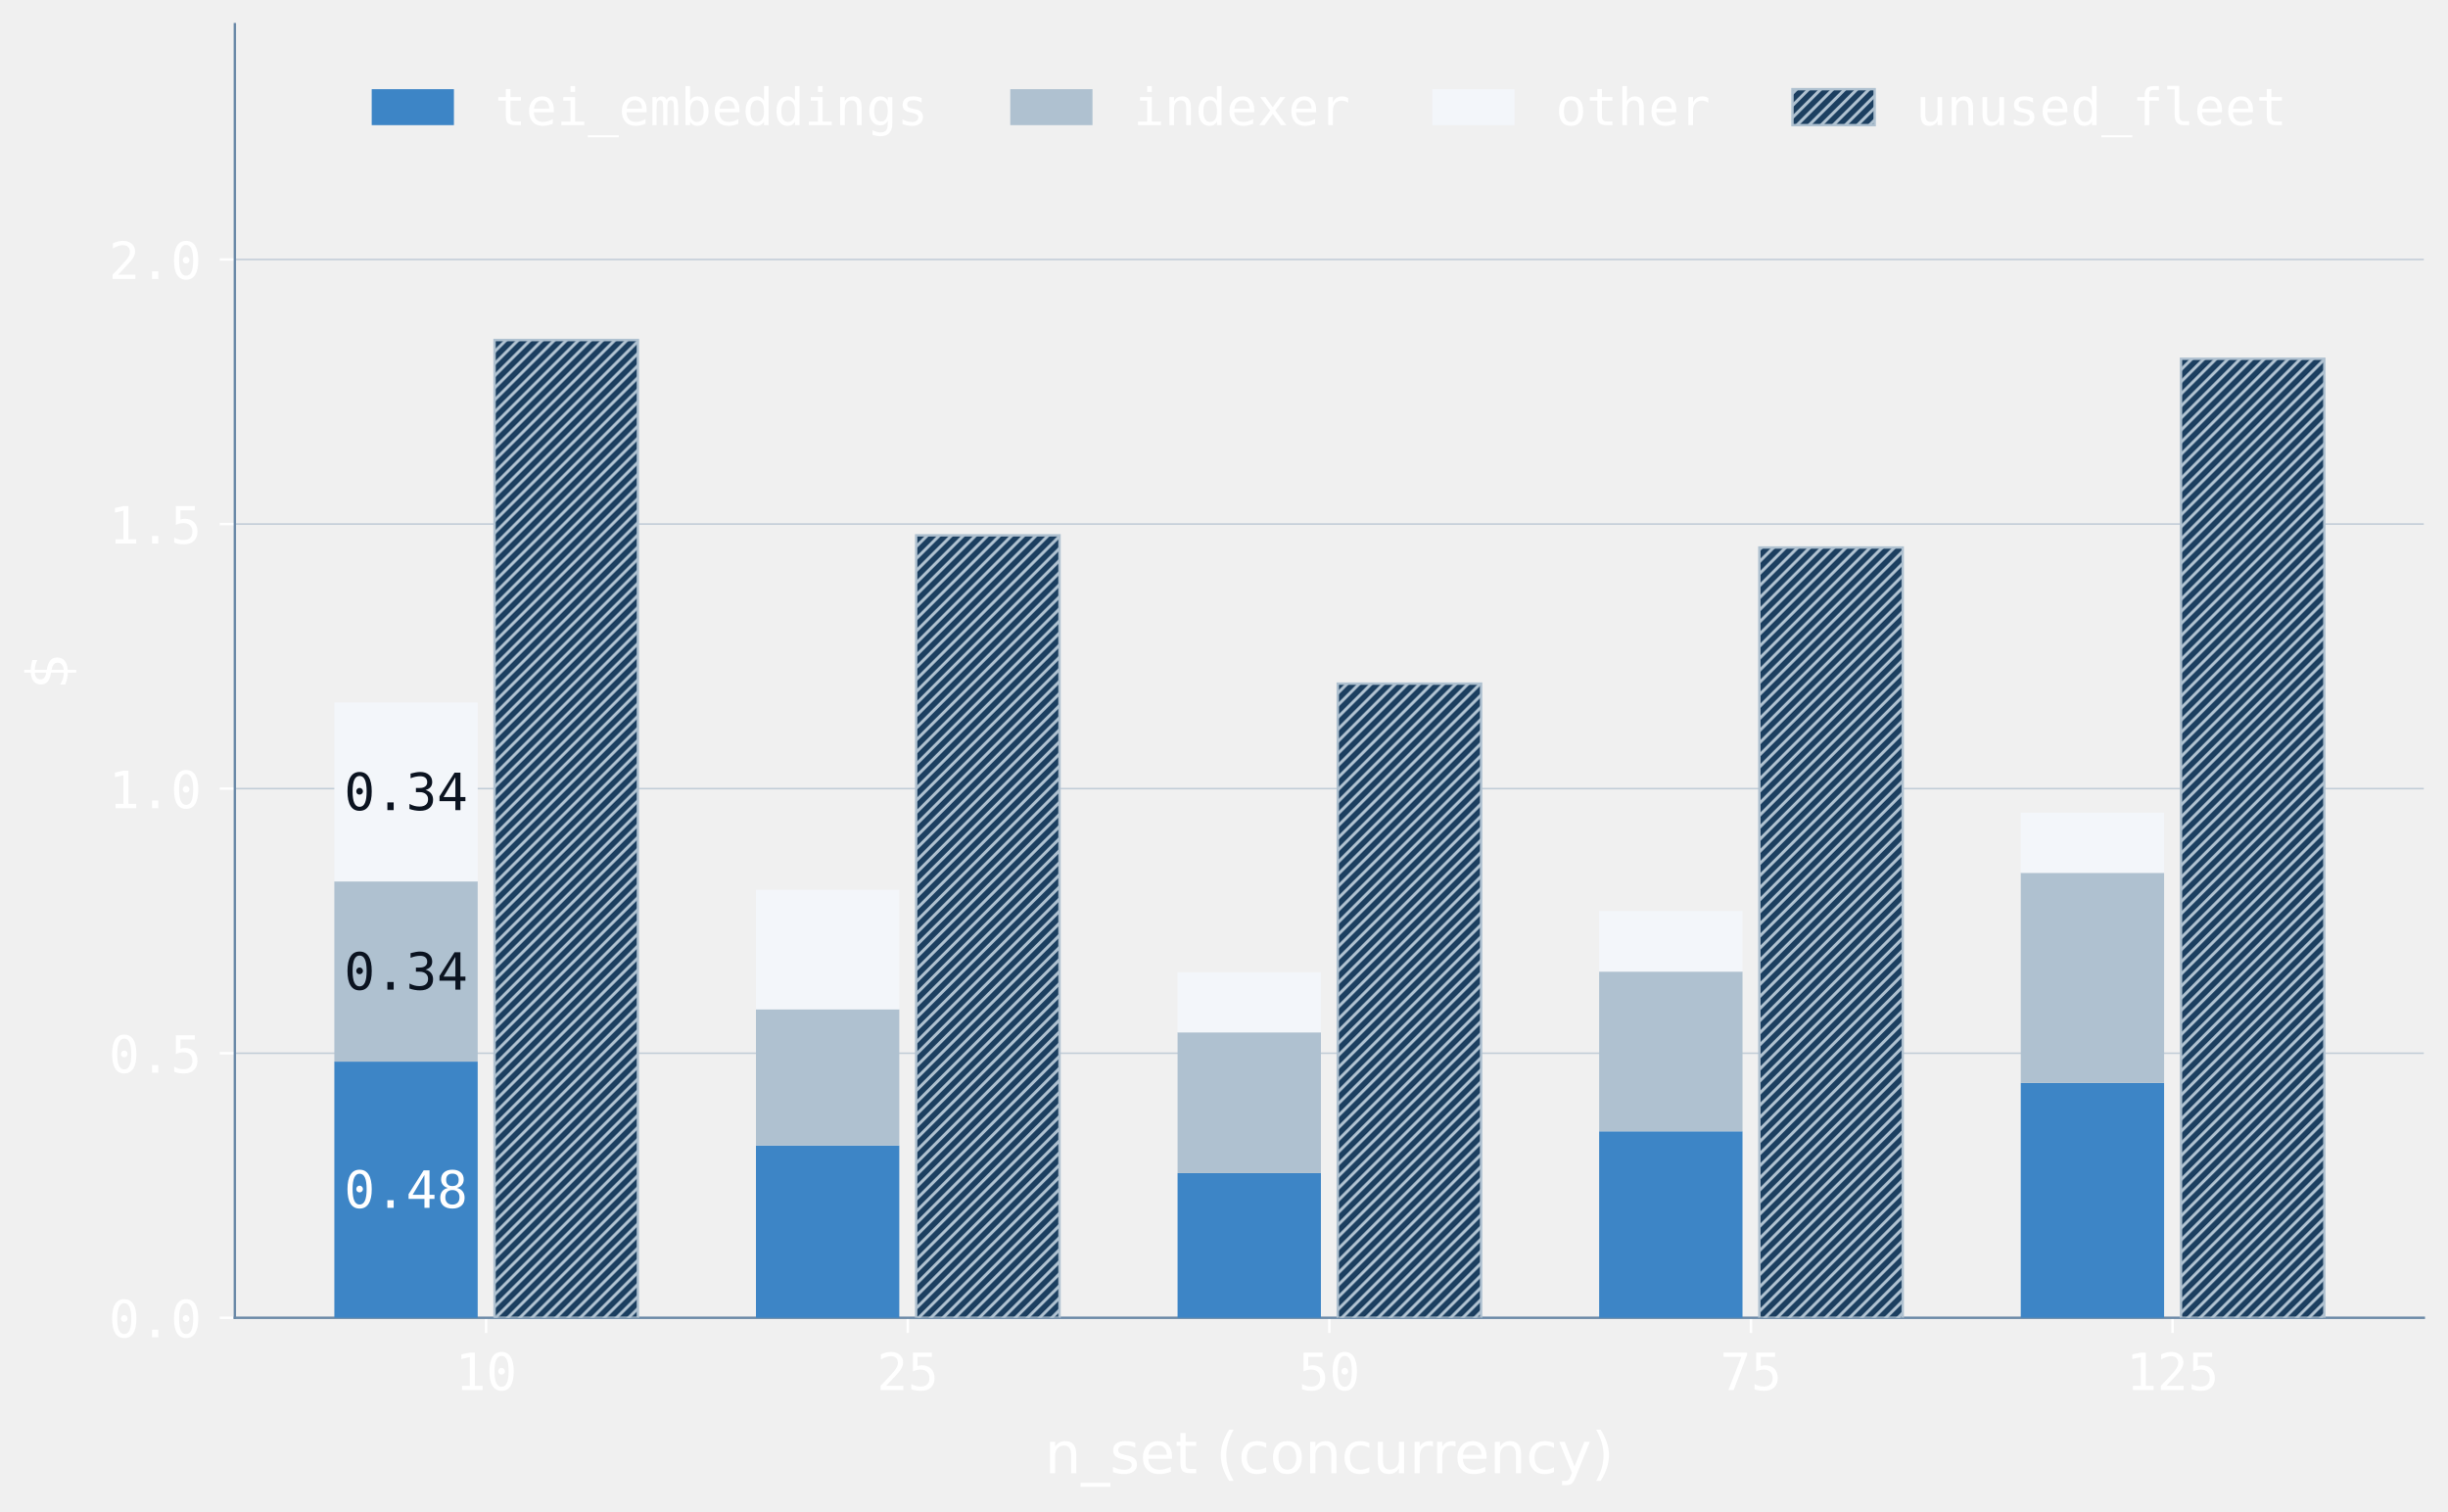
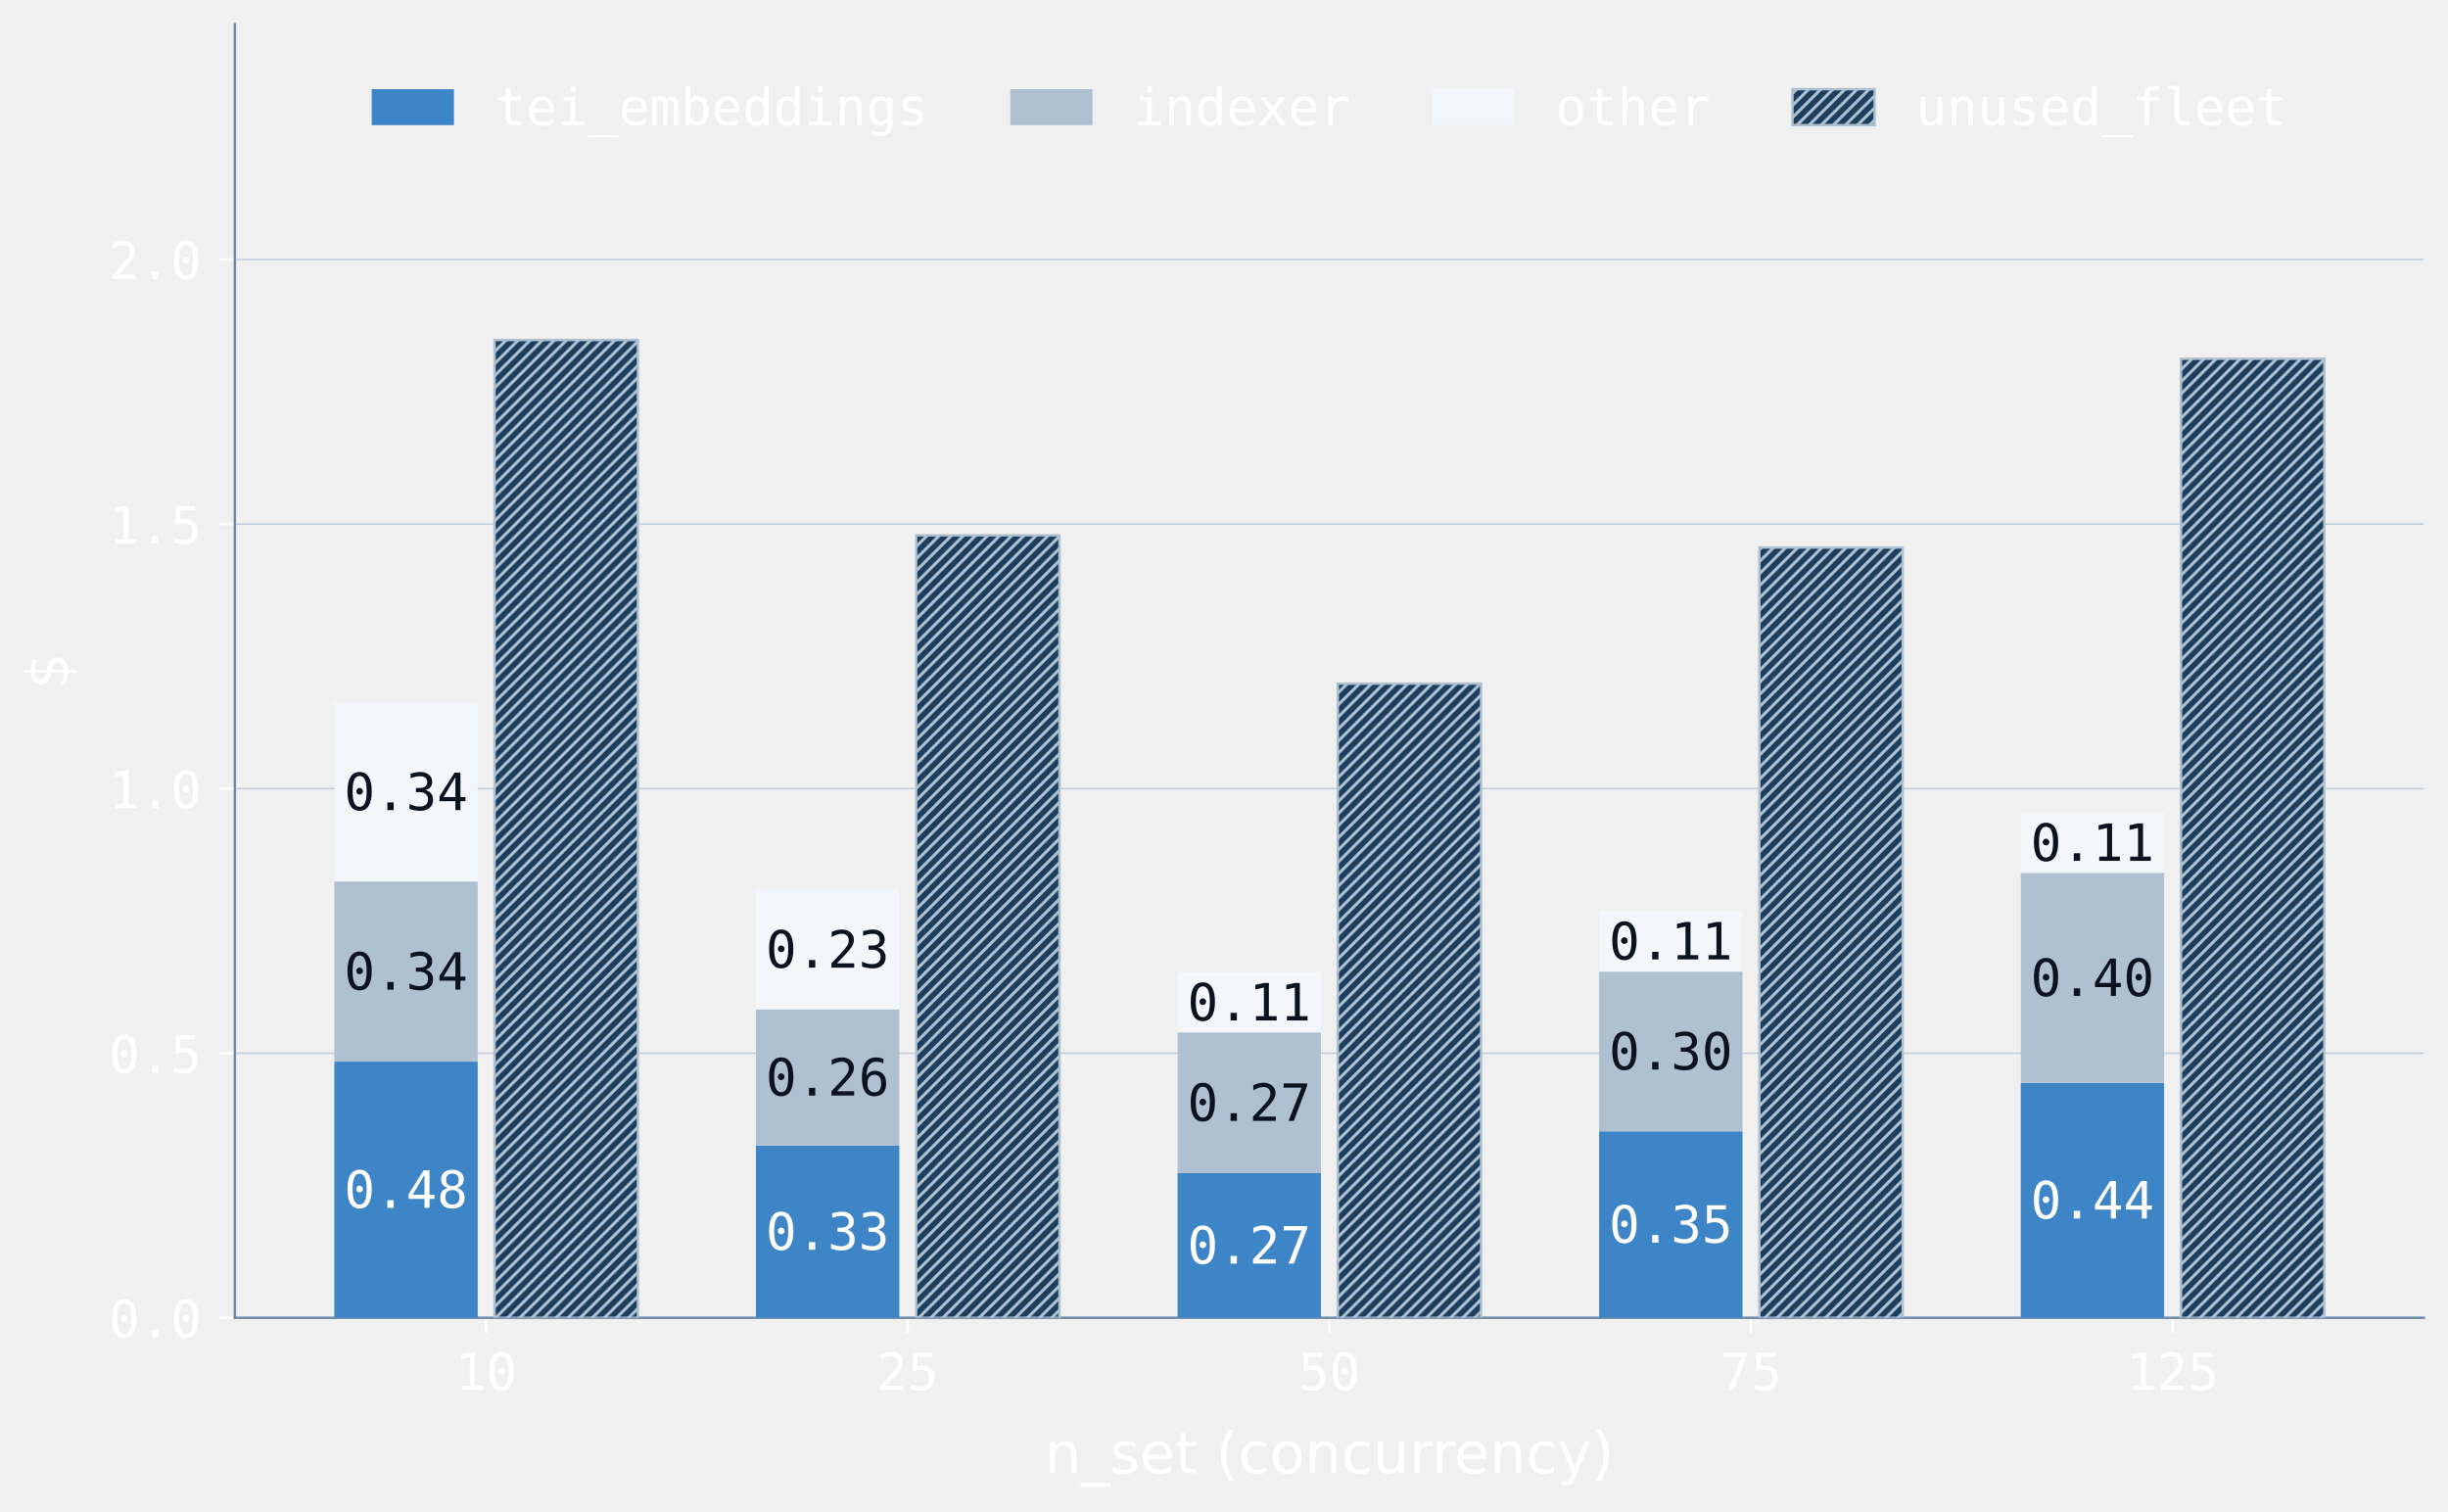
<svg xmlns="http://www.w3.org/2000/svg" xmlns:xlink="http://www.w3.org/1999/xlink" width="1620pt" height="1000pt" viewBox="0 0 1620 1000" version="1.1">
  <defs>
    <style type="text/css">*{stroke-linejoin: round; stroke-linecap: butt}</style>
  </defs>
  <g id="figure_1">
    <g id="patch_1">
      <path d="M 0 1000  L 1620 1000  L 1620 0  L 0 0  L 0 1000  z " style="fill: none" />
    </g>
    <g id="axes_1">
      <g id="patch_2">
        <path d="M 155.41 872  L 1604 872  L 1604 16  L 155.41 16  L 155.41 872  z " style="fill: none" />
      </g>
      <g id="matplotlib.axis_1">
        <g id="xtick_1">
          <g id="line2d_1">
            <defs>
              <path id="mb8e4c66821" d="M 0 0  L 0 10  " style="stroke: #ffffff; stroke-width: 1.6" />
            </defs>
            <g>
              <use xlink:href="#mb8e4c66821" x="321.697" y="872" style="fill: #ffffff; stroke: #ffffff; stroke-width: 1.6" />
            </g>
          </g>
          <g id="text_1">
            <text style="font-size: 34px; font-family: 'IBM Plex Mono', 'DejaVu Sans Mono', 'Bitstream Vera Sans Mono', 'Computer Modern Typewriter', 'Andale Mono', 'Nimbus Mono L', 'Courier New', 'Courier', 'Fixed', 'Terminal', monospace; text-anchor: middle; fill: #ffffff" x="321.697" y="919.832" transform="rotate(-0 321.6967 919.832)">10</text>
          </g>
        </g>
        <g id="xtick_2">
          <g id="line2d_2">
            <g>
              <use xlink:href="#mb8e4c66821" x="600.701" y="872" style="fill: #ffffff; stroke: #ffffff; stroke-width: 1.6" />
            </g>
          </g>
          <g id="text_2">
            <text style="font-size: 34px; font-family: 'IBM Plex Mono', 'DejaVu Sans Mono', 'Bitstream Vera Sans Mono', 'Computer Modern Typewriter', 'Andale Mono', 'Nimbus Mono L', 'Courier New', 'Courier', 'Fixed', 'Terminal', monospace; text-anchor: middle; fill: #ffffff" x="600.701" y="919.832" transform="rotate(-0 600.7009 919.832)">25</text>
          </g>
        </g>
        <g id="xtick_3">
          <g id="line2d_3">
            <g>
              <use xlink:href="#mb8e4c66821" x="879.705" y="872" style="fill: #ffffff; stroke: #ffffff; stroke-width: 1.6" />
            </g>
          </g>
          <g id="text_3">
            <text style="font-size: 34px; font-family: 'IBM Plex Mono', 'DejaVu Sans Mono', 'Bitstream Vera Sans Mono', 'Computer Modern Typewriter', 'Andale Mono', 'Nimbus Mono L', 'Courier New', 'Courier', 'Fixed', 'Terminal', monospace; text-anchor: middle; fill: #ffffff" x="879.705" y="919.832" transform="rotate(-0 879.7051 919.832)">50</text>
          </g>
        </g>
        <g id="xtick_4">
          <g id="line2d_4">
            <g>
              <use xlink:href="#mb8e4c66821" x="1158.709" y="872" style="fill: #ffffff; stroke: #ffffff; stroke-width: 1.6" />
            </g>
          </g>
          <g id="text_4">
            <text style="font-size: 34px; font-family: 'IBM Plex Mono', 'DejaVu Sans Mono', 'Bitstream Vera Sans Mono', 'Computer Modern Typewriter', 'Andale Mono', 'Nimbus Mono L', 'Courier New', 'Courier', 'Fixed', 'Terminal', monospace; text-anchor: middle; fill: #ffffff" x="1158.709" y="919.832" transform="rotate(-0 1158.709 919.832)">75</text>
          </g>
        </g>
        <g id="xtick_5">
          <g id="line2d_5">
            <g>
              <use xlink:href="#mb8e4c66821" x="1437.713" y="872" style="fill: #ffffff; stroke: #ffffff; stroke-width: 1.6" />
            </g>
          </g>
          <g id="text_5">
            <text style="font-size: 34px; font-family: 'IBM Plex Mono', 'DejaVu Sans Mono', 'Bitstream Vera Sans Mono', 'Computer Modern Typewriter', 'Andale Mono', 'Nimbus Mono L', 'Courier New', 'Courier', 'Fixed', 'Terminal', monospace; text-anchor: middle; fill: #ffffff" x="1437.713" y="919.832" transform="rotate(-0 1437.713 919.832)">125</text>
          </g>
        </g>
        <g id="text_6">
          <text style="font-size: 38px; font-family: 'Poppins', sans-serif, 'DejaVu Sans'; text-anchor: middle; fill: #ffffff" x="879.705" y="974.871" transform="rotate(-0 879.7051 974.8711)">n_set  (concurrency)</text>
        </g>
      </g>
      <g id="matplotlib.axis_2">
        <g id="ytick_1">
          <g id="line2d_6">
            <path d="M 155.41 872  L 1604 872  " clip-path="url(#pd21d9b014a)" style="fill: none; stroke: #6c8aa8; stroke-opacity: 0.35; stroke-linecap: square" />
          </g>
          <g id="line2d_7">
            <defs>
              <path id="m7a5e694007" d="M 0 0  L -10 0  " style="stroke: #ffffff; stroke-width: 1.6" />
            </defs>
            <g>
              <use xlink:href="#m7a5e694007" x="155.41" y="872" style="fill: #ffffff; stroke: #ffffff; stroke-width: 1.6" />
            </g>
          </g>
          <g id="text_7">
            <text style="font-size: 34px; font-family: 'IBM Plex Mono', 'DejaVu Sans Mono', 'Bitstream Vera Sans Mono', 'Computer Modern Typewriter', 'Andale Mono', 'Nimbus Mono L', 'Courier New', 'Courier', 'Fixed', 'Terminal', monospace; text-anchor: end; fill: #ffffff" x="133.41" y="884.916" transform="rotate(-0 133.4102 884.916)">0.0</text>
          </g>
        </g>
        <g id="ytick_2">
          <g id="line2d_8">
            <path d="M 155.41 696.923  L 1604 696.923  " clip-path="url(#pd21d9b014a)" style="fill: none; stroke: #6c8aa8; stroke-opacity: 0.35; stroke-linecap: square" />
          </g>
          <g id="line2d_9">
            <g>
              <use xlink:href="#m7a5e694007" x="155.41" y="696.923" style="fill: #ffffff; stroke: #ffffff; stroke-width: 1.6" />
            </g>
          </g>
          <g id="text_8">
            <text style="font-size: 34px; font-family: 'IBM Plex Mono', 'DejaVu Sans Mono', 'Bitstream Vera Sans Mono', 'Computer Modern Typewriter', 'Andale Mono', 'Nimbus Mono L', 'Courier New', 'Courier', 'Fixed', 'Terminal', monospace; text-anchor: end; fill: #ffffff" x="133.41" y="709.839" transform="rotate(-0 133.4102 709.8391)">0.5</text>
          </g>
        </g>
        <g id="ytick_3">
          <g id="line2d_10">
            <path d="M 155.41 521.846  L 1604 521.846  " clip-path="url(#pd21d9b014a)" style="fill: none; stroke: #6c8aa8; stroke-opacity: 0.35; stroke-linecap: square" />
          </g>
          <g id="line2d_11">
            <g>
              <use xlink:href="#m7a5e694007" x="155.41" y="521.846" style="fill: #ffffff; stroke: #ffffff; stroke-width: 1.6" />
            </g>
          </g>
          <g id="text_9">
            <text style="font-size: 34px; font-family: 'IBM Plex Mono', 'DejaVu Sans Mono', 'Bitstream Vera Sans Mono', 'Computer Modern Typewriter', 'Andale Mono', 'Nimbus Mono L', 'Courier New', 'Courier', 'Fixed', 'Terminal', monospace; text-anchor: end; fill: #ffffff" x="133.41" y="534.762" transform="rotate(-0 133.4102 534.7621)">1.0</text>
          </g>
        </g>
        <g id="ytick_4">
          <g id="line2d_12">
            <path d="M 155.41 346.769  L 1604 346.769  " clip-path="url(#pd21d9b014a)" style="fill: none; stroke: #6c8aa8; stroke-opacity: 0.35; stroke-linecap: square" />
          </g>
          <g id="line2d_13">
            <g>
              <use xlink:href="#m7a5e694007" x="155.41" y="346.769" style="fill: #ffffff; stroke: #ffffff; stroke-width: 1.6" />
            </g>
          </g>
          <g id="text_10">
            <text style="font-size: 34px; font-family: 'IBM Plex Mono', 'DejaVu Sans Mono', 'Bitstream Vera Sans Mono', 'Computer Modern Typewriter', 'Andale Mono', 'Nimbus Mono L', 'Courier New', 'Courier', 'Fixed', 'Terminal', monospace; text-anchor: end; fill: #ffffff" x="133.41" y="359.685" transform="rotate(-0 133.4102 359.6852)">1.5</text>
          </g>
        </g>
        <g id="ytick_5">
          <g id="line2d_14">
            <path d="M 155.41 171.692  L 1604 171.692  " clip-path="url(#pd21d9b014a)" style="fill: none; stroke: #6c8aa8; stroke-opacity: 0.35; stroke-linecap: square" />
          </g>
          <g id="line2d_15">
            <g>
              <use xlink:href="#m7a5e694007" x="155.41" y="171.692" style="fill: #ffffff; stroke: #ffffff; stroke-width: 1.6" />
            </g>
          </g>
          <g id="text_11">
            <text style="font-size: 34px; font-family: 'IBM Plex Mono', 'DejaVu Sans Mono', 'Bitstream Vera Sans Mono', 'Computer Modern Typewriter', 'Andale Mono', 'Nimbus Mono L', 'Courier New', 'Courier', 'Fixed', 'Terminal', monospace; text-anchor: end; fill: #ffffff" x="133.41" y="184.608" transform="rotate(-0 133.4102 184.6082)">2.0</text>
          </g>
        </g>
        <g id="text_12">
          <text style="font-size: 38px; font-family: 'Poppins', sans-serif, 'DejaVu Sans'; text-anchor: middle; fill: #ffffff" x="44.874" y="444" transform="rotate(-90 44.87406 444)">$</text>
        </g>
      </g>
      <g id="patch_3">
        <path d="M 155.41 872  L 155.41 16  " style="fill: none; stroke: #6c8aa8; stroke-width: 1.6; stroke-linejoin: miter; stroke-linecap: square" />
      </g>
      <g id="patch_4">
        <path d="M 155.41 872  L 1604 872  " style="fill: none; stroke: #6c8aa8; stroke-width: 1.6; stroke-linejoin: miter; stroke-linecap: square" />
      </g>
      <g id="patch_5">
        <path d="M 221.255 872  L 316.117 872  L 316.117 702.491  L 221.255 702.491  z " clip-path="url(#pd21d9b014a)" style="fill: #3d85c6" />
      </g>
      <g id="patch_6">
        <path d="M 500.259 872  L 595.121 872  L 595.121 757.99  L 500.259 757.99  z " clip-path="url(#pd21d9b014a)" style="fill: #3d85c6" />
      </g>
      <g id="patch_7">
        <path d="M 779.264 872  L 874.125 872  L 874.125 776.268  L 779.264 776.268  z " clip-path="url(#pd21d9b014a)" style="fill: #3d85c6" />
      </g>
      <g id="patch_8">
        <path d="M 1058.268 872  L 1153.129 872  L 1153.129 748.606  L 1058.268 748.606  z " clip-path="url(#pd21d9b014a)" style="fill: #3d85c6" />
      </g>
      <g id="patch_9">
        <path d="M 1337.272 872  L 1432.133 872  L 1432.133 716.602  L 1337.272 716.602  z " clip-path="url(#pd21d9b014a)" style="fill: #3d85c6" />
      </g>
      <g id="patch_10">
        <path d="M 221.255 702.491  L 316.117 702.491  L 316.117 583.263  L 221.255 583.263  z " clip-path="url(#pd21d9b014a)" style="fill: #afc1d0" />
      </g>
      <g id="patch_11">
        <path d="M 500.259 757.99  L 595.121 757.99  L 595.121 667.86  L 500.259 667.86  z " clip-path="url(#pd21d9b014a)" style="fill: #afc1d0" />
      </g>
      <g id="patch_12">
        <path d="M 779.264 776.268  L 874.125 776.268  L 874.125 683.127  L 779.264 683.127  z " clip-path="url(#pd21d9b014a)" style="fill: #afc1d0" />
      </g>
      <g id="patch_13">
        <path d="M 1058.268 748.606  L 1153.129 748.606  L 1153.129 642.929  L 1058.268 642.929  z " clip-path="url(#pd21d9b014a)" style="fill: #afc1d0" />
      </g>
      <g id="patch_14">
        <path d="M 1337.272 716.602  L 1432.133 716.602  L 1432.133 577.556  L 1337.272 577.556  z " clip-path="url(#pd21d9b014a)" style="fill: #afc1d0" />
      </g>
      <g id="patch_15">
        <path d="M 221.255 583.263  L 316.117 583.263  L 316.117 464.841  L 221.255 464.841  z " clip-path="url(#pd21d9b014a)" style="fill: #f3f6fa" />
      </g>
      <g id="patch_16">
        <path d="M 500.259 667.86  L 595.121 667.86  L 595.121 588.761  L 500.259 588.761  z " clip-path="url(#pd21d9b014a)" style="fill: #f3f6fa" />
      </g>
      <g id="patch_17">
        <path d="M 779.264 683.127  L 874.125 683.127  L 874.125 643.385  L 779.264 643.385  z " clip-path="url(#pd21d9b014a)" style="fill: #f3f6fa" />
      </g>
      <g id="patch_18">
        <path d="M 1058.268 642.929  L 1153.129 642.929  L 1153.129 602.802  L 1058.268 602.802  z " clip-path="url(#pd21d9b014a)" style="fill: #f3f6fa" />
      </g>
      <g id="patch_19">
        <path d="M 1337.272 577.556  L 1432.133 577.556  L 1432.133 537.743  L 1337.272 537.743  z " clip-path="url(#pd21d9b014a)" style="fill: #f3f6fa" />
      </g>
      <g id="text_13">
        <text style="font-size: 34px; font-family: 'IBM Plex Mono', 'DejaVu Sans Mono', 'Bitstream Vera Sans Mono', 'Computer Modern Typewriter', 'Andale Mono', 'Nimbus Mono L', 'Courier New', 'Courier', 'Fixed', 'Terminal', monospace; text-anchor: middle; fill: #ffffff" x="268.686" y="799.245" transform="rotate(-0 268.6859 799.2453)">0.48</text>
      </g>
      <g id="text_14">
        <text style="font-size: 34px; font-family: 'IBM Plex Mono', 'DejaVu Sans Mono', 'Bitstream Vera Sans Mono', 'Computer Modern Typewriter', 'Andale Mono', 'Nimbus Mono L', 'Courier New', 'Courier', 'Fixed', 'Terminal', monospace; text-anchor: middle; fill: #0b1320" x="268.686" y="654.877" transform="rotate(-0 268.6859 654.8768)">0.34</text>
      </g>
      <g id="text_15">
        <text style="font-size: 34px; font-family: 'IBM Plex Mono', 'DejaVu Sans Mono', 'Bitstream Vera Sans Mono', 'Computer Modern Typewriter', 'Andale Mono', 'Nimbus Mono L', 'Courier New', 'Courier', 'Fixed', 'Terminal', monospace; text-anchor: middle; fill: #0b1320" x="268.686" y="536.052" transform="rotate(-0 268.6859 536.0521)">0.34</text>
      </g>
+       <g id="text_16">
+         <text style="font-size: 34px; font-family: 'IBM Plex Mono', 'DejaVu Sans Mono', 'Bitstream Vera Sans Mono', 'Computer Modern Typewriter', 'Andale Mono', 'Nimbus Mono L', 'Courier New', 'Courier', 'Fixed', 'Terminal', monospace; text-anchor: middle; fill: #ffffff" x="547.69" y="826.995" transform="rotate(-0 547.6901 826.9949)">0.33</text>
+       </g>
+       <g id="text_17">
+         <text style="font-size: 34px; font-family: 'IBM Plex Mono', 'DejaVu Sans Mono', 'Bitstream Vera Sans Mono', 'Computer Modern Typewriter', 'Andale Mono', 'Nimbus Mono L', 'Courier New', 'Courier', 'Fixed', 'Terminal', monospace; text-anchor: middle; fill: #0b1320" x="547.69" y="724.925" transform="rotate(-0 547.6901 724.9251)">0.26</text>
+       </g>
+       <g id="text_18">
+         <text style="font-size: 34px; font-family: 'IBM Plex Mono', 'DejaVu Sans Mono', 'Bitstream Vera Sans Mono', 'Computer Modern Typewriter', 'Andale Mono', 'Nimbus Mono L', 'Courier New', 'Courier', 'Fixed', 'Terminal', monospace; text-anchor: middle; fill: #0b1320" x="547.69" y="640.31" transform="rotate(-0 547.6901 640.3104)">0.23</text>
+       </g>
+       <g id="text_19">
+         <text style="font-size: 34px; font-family: 'IBM Plex Mono', 'DejaVu Sans Mono', 'Bitstream Vera Sans Mono', 'Computer Modern Typewriter', 'Andale Mono', 'Nimbus Mono L', 'Courier New', 'Courier', 'Fixed', 'Terminal', monospace; text-anchor: middle; fill: #ffffff" x="826.694" y="836.134" transform="rotate(-0 826.6943 836.134)">0.27</text>
+       </g>
+       <g id="text_20">
+         <text style="font-size: 34px; font-family: 'IBM Plex Mono', 'DejaVu Sans Mono', 'Bitstream Vera Sans Mono', 'Computer Modern Typewriter', 'Andale Mono', 'Nimbus Mono L', 'Courier New', 'Courier', 'Fixed', 'Terminal', monospace; text-anchor: middle; fill: #0b1320" x="826.694" y="741.697" transform="rotate(-0 826.6943 741.6975)">0.27</text>
+       </g>
+       <g id="text_21">
+         <text style="font-size: 34px; font-family: 'IBM Plex Mono', 'DejaVu Sans Mono', 'Bitstream Vera Sans Mono', 'Computer Modern Typewriter', 'Andale Mono', 'Nimbus Mono L', 'Courier New', 'Courier', 'Fixed', 'Terminal', monospace; text-anchor: middle; fill: #0b1320" x="826.694" y="675.256" transform="rotate(-0 826.6943 675.2558)">0.11</text>
+       </g>
+       <g id="text_22">
+         <text style="font-size: 34px; font-family: 'IBM Plex Mono', 'DejaVu Sans Mono', 'Bitstream Vera Sans Mono', 'Computer Modern Typewriter', 'Andale Mono', 'Nimbus Mono L', 'Courier New', 'Courier', 'Fixed', 'Terminal', monospace; text-anchor: middle; fill: #ffffff" x="1105.698" y="822.303" transform="rotate(-0 1105.698 822.3029)">0.35</text>
+       </g>
+       <g id="text_23">
+         <text style="font-size: 34px; font-family: 'IBM Plex Mono', 'DejaVu Sans Mono', 'Bitstream Vera Sans Mono', 'Computer Modern Typewriter', 'Andale Mono', 'Nimbus Mono L', 'Courier New', 'Courier', 'Fixed', 'Terminal', monospace; text-anchor: middle; fill: #0b1320" x="1105.698" y="707.768" transform="rotate(-0 1105.698 707.7675)">0.30</text>
+       </g>
+       <g id="text_24">
+         <text style="font-size: 34px; font-family: 'IBM Plex Mono', 'DejaVu Sans Mono', 'Bitstream Vera Sans Mono', 'Computer Modern Typewriter', 'Andale Mono', 'Nimbus Mono L', 'Courier New', 'Courier', 'Fixed', 'Terminal', monospace; text-anchor: middle; fill: #0b1320" x="1105.698" y="634.866" transform="rotate(-0 1105.698 634.8655)">0.11</text>
+       </g>
+       <g id="text_25">
+         <text style="font-size: 34px; font-family: 'IBM Plex Mono', 'DejaVu Sans Mono', 'Bitstream Vera Sans Mono', 'Computer Modern Typewriter', 'Andale Mono', 'Nimbus Mono L', 'Courier New', 'Courier', 'Fixed', 'Terminal', monospace; text-anchor: middle; fill: #ffffff" x="1384.703" y="806.301" transform="rotate(-0 1384.703 806.3009)">0.44</text>
+       </g>
+       <g id="text_26">
+         <text style="font-size: 34px; font-family: 'IBM Plex Mono', 'DejaVu Sans Mono', 'Bitstream Vera Sans Mono', 'Computer Modern Typewriter', 'Andale Mono', 'Nimbus Mono L', 'Courier New', 'Courier', 'Fixed', 'Terminal', monospace; text-anchor: middle; fill: #0b1320" x="1384.703" y="659.079" transform="rotate(-0 1384.703 659.0786)">0.40</text>
+       </g>
+       <g id="text_27">
+         <text style="font-size: 34px; font-family: 'IBM Plex Mono', 'DejaVu Sans Mono', 'Bitstream Vera Sans Mono', 'Computer Modern Typewriter', 'Andale Mono', 'Nimbus Mono L', 'Courier New', 'Courier', 'Fixed', 'Terminal', monospace; text-anchor: middle; fill: #0b1320" x="1384.703" y="569.649" transform="rotate(-0 1384.703 569.6493)">0.11</text>
+       </g>
      <g id="patch_20">
        <path d="M 327.277 872  L 422.138 872  L 422.138 224.986  L 327.277 224.986  z " clip-path="url(#pd21d9b014a)" style="fill: url(#hde4a6b1c44); stroke: #afc1d0; stroke-width: 1.6; stroke-linejoin: miter" />
      </g>
      <g id="patch_21">
        <path d="M 606.281 872  L 701.142 872  L 701.142 354.227  L 606.281 354.227  z " clip-path="url(#pd21d9b014a)" style="fill: url(#hde4a6b1c44); stroke: #afc1d0; stroke-width: 1.6; stroke-linejoin: miter" />
      </g>
      <g id="patch_22">
        <path d="M 885.285 872  L 980.147 872  L 980.147 452.376  L 885.285 452.376  z " clip-path="url(#pd21d9b014a)" style="fill: url(#hde4a6b1c44); stroke: #afc1d0; stroke-width: 1.6; stroke-linejoin: miter" />
      </g>
      <g id="patch_23">
        <path d="M 1164.289 872  L 1259.151 872  L 1259.151 362.316  L 1164.289 362.316  z " clip-path="url(#pd21d9b014a)" style="fill: url(#hde4a6b1c44); stroke: #afc1d0; stroke-width: 1.6; stroke-linejoin: miter" />
      </g>
      <g id="patch_24">
        <path d="M 1443.294 872  L 1538.155 872  L 1538.155 237.416  L 1443.294 237.416  z " clip-path="url(#pd21d9b014a)" style="fill: url(#hde4a6b1c44); stroke: #afc1d0; stroke-width: 1.6; stroke-linejoin: miter" />
      </g>
      <g id="legend_1">
        <g id="patch_25">
          <path d="M 245.993 82.815  L 300.393 82.815  L 300.393 59.015  L 245.993 59.015  z " style="fill: #3d85c6" />
        </g>
-         <g id="text_16">
+         <g id="text_28">
          <text style="font-size: 34px; font-family: 'IBM Plex Mono', 'DejaVu Sans Mono', 'Bitstream Vera Sans Mono', 'Computer Modern Typewriter', 'Andale Mono', 'Nimbus Mono L', 'Courier New', 'Courier', 'Fixed', 'Terminal', monospace; text-anchor: start; fill: #ffffff" x="327.593" y="82.815" transform="rotate(-0 327.5929 82.81531)">tei_embeddings</text>
        </g>
        <g id="patch_26">
          <path d="M 668.56 82.815  L 722.96 82.815  L 722.96 59.015  L 668.56 59.015  z " style="fill: #afc1d0" />
        </g>
-         <g id="text_17">
+         <g id="text_29">
          <text style="font-size: 34px; font-family: 'IBM Plex Mono', 'DejaVu Sans Mono', 'Bitstream Vera Sans Mono', 'Computer Modern Typewriter', 'Andale Mono', 'Nimbus Mono L', 'Courier New', 'Courier', 'Fixed', 'Terminal', monospace; text-anchor: start; fill: #ffffff" x="750.16" y="82.815" transform="rotate(-0 750.1598 82.81531)">indexer</text>
        </g>
        <g id="patch_27">
          <path d="M 947.843 82.815  L 1002.243 82.815  L 1002.243 59.015  L 947.843 59.015  z " style="fill: #f3f6fa" />
        </g>
-         <g id="text_18">
+         <g id="text_30">
          <text style="font-size: 34px; font-family: 'IBM Plex Mono', 'DejaVu Sans Mono', 'Bitstream Vera Sans Mono', 'Computer Modern Typewriter', 'Andale Mono', 'Nimbus Mono L', 'Courier New', 'Courier', 'Fixed', 'Terminal', monospace; text-anchor: start; fill: #ffffff" x="1029.443" y="82.815" transform="rotate(-0 1029.443 82.81531)">other</text>
        </g>
        <g id="patch_28">
          <path d="M 1186.189 82.815  L 1240.589 82.815  L 1240.589 59.015  L 1186.189 59.015  z " style="fill: url(#hde4a6b1c44); stroke: #afc1d0; stroke-width: 1.6; stroke-linejoin: miter" />
        </g>
-         <g id="text_19">
+         <g id="text_31">
          <text style="font-size: 34px; font-family: 'IBM Plex Mono', 'DejaVu Sans Mono', 'Bitstream Vera Sans Mono', 'Computer Modern Typewriter', 'Andale Mono', 'Nimbus Mono L', 'Courier New', 'Courier', 'Fixed', 'Terminal', monospace; text-anchor: start; fill: #ffffff" x="1267.789" y="82.815" transform="rotate(-0 1267.789 82.81531)">unused_fleet</text>
        </g>
      </g>
    </g>
  </g>
  <defs>
    <clipPath id="pd21d9b014a">
      <rect x="155.41" y="16" width="1448.59" height="856" />
    </clipPath>
  </defs>
  <defs>
    <pattern id="hde4a6b1c44" patternUnits="userSpaceOnUse" x="0" y="0" width="72" height="72">
      <rect x="0" y="0" width="73" height="73" fill="#1c3f60" />
      <path d="M -36 36  L 36 -36  M -32 40  L 40 -32  M -28 44  L 44 -28  M -24 48  L 48 -24  M -20 52  L 52 -20  M -16 56  L 56 -16  M -12 60  L 60 -12  M -8 64  L 64 -8  M -4 68  L 68 -4  M 0 72  L 72 0  M 4 76  L 76 4  M 8 80  L 80 8  M 12 84  L 84 12  M 16 88  L 88 16  M 20 92  L 92 20  M 24 96  L 96 24  M 28 100  L 100 28  M 32 104  L 104 32  M 36 108  L 108 36  " style="fill: #afc1d0; stroke: #afc1d0; stroke-width: 2.0; stroke-linecap: butt; stroke-linejoin: miter" />
    </pattern>
  </defs>
</svg>
